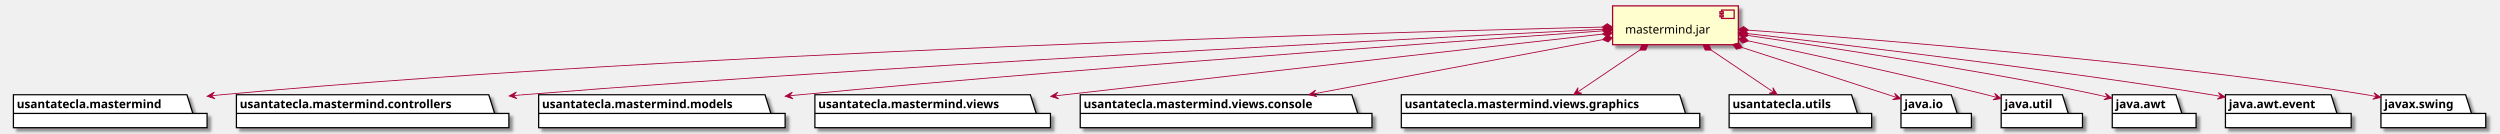
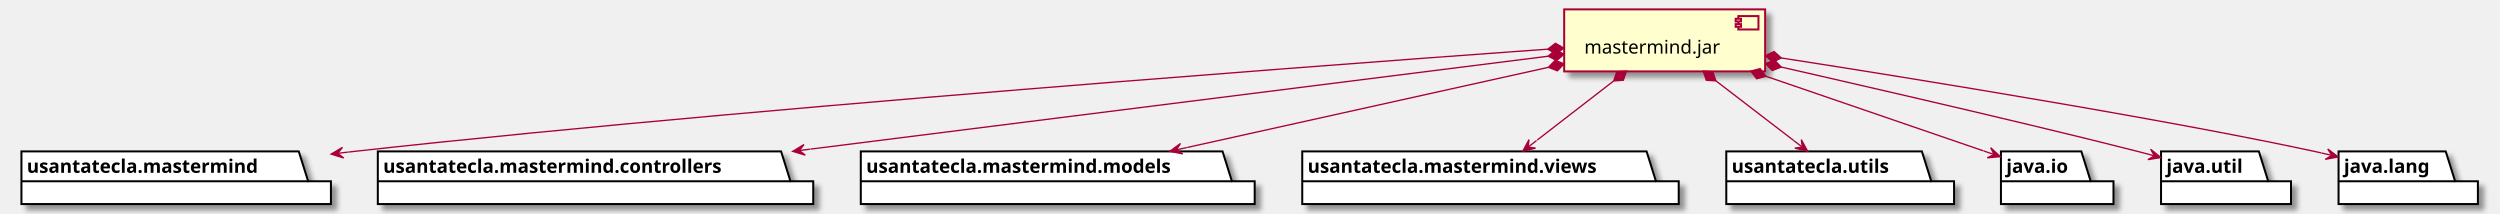
- <svg xmlns="http://www.w3.org/2000/svg" contentScriptType="application/ecmascript" contentStyleType="text/css" height="159px" preserveAspectRatio="none" style="width:2982px;height:159px;" version="1.1" viewBox="0 0 2982 159" width="2982px" zoomAndPan="magnify">
+ <svg xmlns="http://www.w3.org/2000/svg" contentScriptType="application/ecmascript" contentStyleType="text/css" height="159px" preserveAspectRatio="none" style="width:1866px;height:159px;" version="1.1" viewBox="0 0 1866 159" width="1866px" zoomAndPan="magnify">
  <defs>
-     <filter height="300%" id="f42u2088du4vn" width="300%" x="-1" y="-1">
+     <filter height="300%" id="fnvdturun5wdb" width="300%" x="-1" y="-1">
      <feGaussianBlur result="blurOut" stdDeviation="2.0" />
      <feColorMatrix in="blurOut" result="blurOut2" type="matrix" values="0 0 0 0 0 0 0 0 0 0 0 0 0 0 0 0 0 0 .4 0" />
      <feOffset dx="4.0" dy="4.0" in="blurOut2" result="blurOut3" />
      <feBlend in="SourceGraphic" in2="blurOut3" mode="normal" />
    </filter>
  </defs>
  <g>
-     <polygon fill="#FFFFFF" filter="url(#f42u2088du4vn)" points="16,113,223,113,230,135.297,247,135.297,247,152.297,16,152.297,16,113" style="stroke:#000000;stroke-width:1.5;" />
+     <polygon fill="#FFFFFF" filter="url(#fnvdturun5wdb)" points="16,113,223,113,230,135.297,247,135.297,247,152.297,16,152.297,16,113" style="stroke:#000000;stroke-width:1.5;" />
    <line style="stroke:#000000;stroke-width:1.5;" x1="16" x2="230" y1="135.297" y2="135.297" />
    <text fill="#000000" font-family="sans-serif" font-size="14" font-weight="bold" lengthAdjust="spacingAndGlyphs" textLength="201" x="20" y="128.995">usantatecla.mastermind</text>
-     <polygon fill="#FFFFFF" filter="url(#f42u2088du4vn)" points="282,113,583,113,590,135.297,607,135.297,607,152.297,282,152.297,282,113" style="stroke:#000000;stroke-width:1.5;" />
+     <polygon fill="#FFFFFF" filter="url(#fnvdturun5wdb)" points="282,113,583,113,590,135.297,607,135.297,607,152.297,282,152.297,282,113" style="stroke:#000000;stroke-width:1.5;" />
    <line style="stroke:#000000;stroke-width:1.5;" x1="282" x2="590" y1="135.297" y2="135.297" />
    <text fill="#000000" font-family="sans-serif" font-size="14" font-weight="bold" lengthAdjust="spacingAndGlyphs" textLength="295" x="286" y="128.995">usantatecla.mastermind.controllers</text>
-     <polygon fill="#FFFFFF" filter="url(#f42u2088du4vn)" points="642.5,113,912.5,113,919.5,135.297,936.5,135.297,936.5,152.297,642.5,152.297,642.5,113" style="stroke:#000000;stroke-width:1.5;" />
+     <polygon fill="#FFFFFF" filter="url(#fnvdturun5wdb)" points="642.5,113,912.5,113,919.5,135.297,936.5,135.297,936.5,152.297,642.5,152.297,642.5,113" style="stroke:#000000;stroke-width:1.5;" />
    <line style="stroke:#000000;stroke-width:1.5;" x1="642.5" x2="919.5" y1="135.297" y2="135.297" />
    <text fill="#000000" font-family="sans-serif" font-size="14" font-weight="bold" lengthAdjust="spacingAndGlyphs" textLength="264" x="646.5" y="128.995">usantatecla.mastermind.models</text>
-     <polygon fill="#FFFFFF" filter="url(#f42u2088du4vn)" points="972,113,1229,113,1236,135.297,1253,135.297,1253,152.297,972,152.297,972,113" style="stroke:#000000;stroke-width:1.5;" />
+     <polygon fill="#FFFFFF" filter="url(#fnvdturun5wdb)" points="972,113,1229,113,1236,135.297,1253,135.297,1253,152.297,972,152.297,972,113" style="stroke:#000000;stroke-width:1.5;" />
    <line style="stroke:#000000;stroke-width:1.5;" x1="972" x2="1236" y1="135.297" y2="135.297" />
    <text fill="#000000" font-family="sans-serif" font-size="14" font-weight="bold" lengthAdjust="spacingAndGlyphs" textLength="251" x="976" y="128.995">usantatecla.mastermind.views</text>
-     <polygon fill="#FFFFFF" filter="url(#f42u2088du4vn)" points="1288.5,113,1612.5,113,1619.5,135.297,1636.5,135.297,1636.5,152.297,1288.5,152.297,1288.5,113" style="stroke:#000000;stroke-width:1.5;" />
-     <line style="stroke:#000000;stroke-width:1.5;" x1="1288.5" x2="1619.5" y1="135.297" y2="135.297" />
-     <text fill="#000000" font-family="sans-serif" font-size="14" font-weight="bold" lengthAdjust="spacingAndGlyphs" textLength="318" x="1292.5" y="128.995">usantatecla.mastermind.views.console</text>
-     <polygon fill="#FFFFFF" filter="url(#f42u2088du4vn)" points="1671.5,113,2003.5,113,2010.5,135.297,2027.5,135.297,2027.5,152.297,1671.5,152.297,1671.5,113" style="stroke:#000000;stroke-width:1.5;" />
-     <line style="stroke:#000000;stroke-width:1.5;" x1="1671.5" x2="2010.5" y1="135.297" y2="135.297" />
-     <text fill="#000000" font-family="sans-serif" font-size="14" font-weight="bold" lengthAdjust="spacingAndGlyphs" textLength="326" x="1675.5" y="128.995">usantatecla.mastermind.views.graphics</text>
-     <polygon fill="#FFFFFF" filter="url(#f42u2088du4vn)" points="2062.5,113,2208.5,113,2215.5,135.297,2232.5,135.297,2232.5,152.297,2062.5,152.297,2062.5,113" style="stroke:#000000;stroke-width:1.5;" />
-     <line style="stroke:#000000;stroke-width:1.5;" x1="2062.5" x2="2215.5" y1="135.297" y2="135.297" />
-     <text fill="#000000" font-family="sans-serif" font-size="14" font-weight="bold" lengthAdjust="spacingAndGlyphs" textLength="140" x="2066.5" y="128.995">usantatecla.utils</text>
-     <polygon fill="#FFFFFF" filter="url(#f42u2088du4vn)" points="2267.5,113,2327.5,113,2334.5,135.297,2351.5,135.297,2351.5,152.297,2267.5,152.297,2267.5,113" style="stroke:#000000;stroke-width:1.5;" />
-     <line style="stroke:#000000;stroke-width:1.5;" x1="2267.5" x2="2334.5" y1="135.297" y2="135.297" />
-     <text fill="#000000" font-family="sans-serif" font-size="14" font-weight="bold" lengthAdjust="spacingAndGlyphs" textLength="54" x="2271.5" y="128.995">java.io</text>
-     <polygon fill="#FFFFFF" filter="url(#f42u2088du4vn)" points="2387,113,2460,113,2467,135.297,2484,135.297,2484,152.297,2387,152.297,2387,113" style="stroke:#000000;stroke-width:1.5;" />
-     <line style="stroke:#000000;stroke-width:1.5;" x1="2387" x2="2467" y1="135.297" y2="135.297" />
-     <text fill="#000000" font-family="sans-serif" font-size="14" font-weight="bold" lengthAdjust="spacingAndGlyphs" textLength="67" x="2391" y="128.995">java.util</text>
-     <polygon fill="#FFFFFF" filter="url(#f42u2088du4vn)" points="2519.5,113,2595.5,113,2602.5,135.297,2619.5,135.297,2619.5,152.297,2519.5,152.297,2519.5,113" style="stroke:#000000;stroke-width:1.5;" />
-     <line style="stroke:#000000;stroke-width:1.5;" x1="2519.5" x2="2602.5" y1="135.297" y2="135.297" />
-     <text fill="#000000" font-family="sans-serif" font-size="14" font-weight="bold" lengthAdjust="spacingAndGlyphs" textLength="70" x="2523.5" y="128.995">java.awt</text>
-     <polygon fill="#FFFFFF" filter="url(#f42u2088du4vn)" points="2654.5,113,2780.5,113,2787.5,135.297,2804.5,135.297,2804.5,152.297,2654.5,152.297,2654.5,113" style="stroke:#000000;stroke-width:1.5;" />
-     <line style="stroke:#000000;stroke-width:1.5;" x1="2654.5" x2="2787.5" y1="135.297" y2="135.297" />
-     <text fill="#000000" font-family="sans-serif" font-size="14" font-weight="bold" lengthAdjust="spacingAndGlyphs" textLength="120" x="2658.5" y="128.995">java.awt.event</text>
-     <polygon fill="#FFFFFF" filter="url(#f42u2088du4vn)" points="2840,113,2941,113,2948,135.297,2965,135.297,2965,152.297,2840,152.297,2840,113" style="stroke:#000000;stroke-width:1.5;" />
-     <line style="stroke:#000000;stroke-width:1.5;" x1="2840" x2="2948" y1="135.297" y2="135.297" />
-     <text fill="#000000" font-family="sans-serif" font-size="14" font-weight="bold" lengthAdjust="spacingAndGlyphs" textLength="95" x="2844" y="128.995">javax.swing</text>
-     <rect fill="#FEFECE" filter="url(#f42u2088du4vn)" height="46.297" style="stroke:#A80036;stroke-width:1.5;" width="150" x="1923.5" y="7" />
-     <rect fill="#FEFECE" height="10" style="stroke:#A80036;stroke-width:1.5;" width="15" x="2053.5" y="12" />
-     <rect fill="#FEFECE" height="2" style="stroke:#A80036;stroke-width:1.5;" width="4" x="2051.5" y="14" />
-     <rect fill="#FEFECE" height="2" style="stroke:#A80036;stroke-width:1.5;" width="4" x="2051.5" y="18" />
-     <text fill="#000000" font-family="sans-serif" font-size="14" lengthAdjust="spacingAndGlyphs" textLength="110" x="1938.5" y="39.995">mastermind.jar</text>
-     <path d="M1911.122,32.329 C1911.122,32.329 893.179,54.533 264.5,113 C263.078,113.132 261.648,113.269 260.212,113.409 " fill="none" id="jar-usantatecla.mastermind" style="stroke:#A80036;stroke-width:1.0;" />
-     <polygon fill="#A80036" points="247.127,114.773,256.493,117.818,252.1,114.255,255.663,109.861,247.127,114.773" style="stroke:#A80036;stroke-width:1.0;" />
-     <line style="stroke:#A80036;stroke-width:1.0;" x1="252.1" x2="260.057" y1="114.255" y2="113.425" />
-     <polygon fill="#A80036" points="1923.12,32.118,1917.051,28.224,1911.122,32.329,1917.191,36.223,1923.12,32.118" style="stroke:#A80036;stroke-width:1.0;" />
-     <path d="M1911.213,34.913 C1911.213,34.913 1109.18,73.648 624.5,113 C623.179,113.107 621.853,113.216 620.522,113.326 " fill="none" id="jar-usantatecla.mastermind.controllers" style="stroke:#A80036;stroke-width:1.0;" />
-     <polygon fill="#A80036" points="607.341,114.448,616.648,117.671,612.323,114.025,615.97,109.7,607.341,114.448" style="stroke:#A80036;stroke-width:1.0;" />
-     <line style="stroke:#A80036;stroke-width:1.0;" x1="612.323" x2="620.294" y1="114.025" y2="113.345" />
-     <polygon fill="#A80036" points="1923.2,34.359,1917.022,30.64,1911.213,34.913,1917.391,38.632,1923.2,34.359" style="stroke:#A80036;stroke-width:1.0;" />
-     <path d="M1911.448,36.854 C1911.448,36.854 1308.3,79.281 954.5,113 C952.846,113.158 951.182,113.318 949.51,113.48 " fill="none" id="jar-usantatecla.mastermind.models" style="stroke:#A80036;stroke-width:1.0;" />
-     <polygon fill="#A80036" points="936.561,114.76,945.911,117.855,941.537,114.268,945.123,109.894,936.561,114.76" style="stroke:#A80036;stroke-width:1.0;" />
-     <line style="stroke:#A80036;stroke-width:1.0;" x1="941.537" x2="949.498" y1="114.268" y2="113.481" />
-     <polygon fill="#A80036" points="1923.42,36.036,1917.161,32.454,1911.448,36.854,1917.707,40.435,1923.42,36.036" style="stroke:#A80036;stroke-width:1.0;" />
-     <path d="M1911.364,40.693 C1911.364,40.693 1501.16,86.506 1270.5,113 C1269.09,113.162 1267.68,113.324 1266.26,113.487 " fill="none" id="jar-usantatecla.mastermind.views" style="stroke:#A80036;stroke-width:1.0;" />
-     <polygon fill="#A80036" points="1253.34,114.977,1262.738,117.922,1258.307,114.406,1261.824,109.975,1253.34,114.977" style="stroke:#A80036;stroke-width:1.0;" />
-     <line style="stroke:#A80036;stroke-width:1.0;" x1="1258.307" x2="1266.26" y1="114.406" y2="113.488" />
-     <polygon fill="#A80036" points="1923.29,39.361,1916.883,36.052,1911.364,40.693,1917.771,44.002,1923.29,39.361" style="stroke:#A80036;stroke-width:1.0;" />
-     <path d="M1911.616,47.295 C1911.616,47.295 1674.01,91.842 1574.08,110.579 " fill="none" id="jar-usantatecla.mastermind.views.console" style="stroke:#A80036;stroke-width:1.0;" />
-     <polygon fill="#A80036" points="1561.2,112.993,1570.784,115.263,1566.114,112.07,1569.307,107.401,1561.2,112.993" style="stroke:#A80036;stroke-width:1.0;" />
-     <line style="stroke:#A80036;stroke-width:1.0;" x1="1566.114" x2="1573.98" y1="112.07" y2="110.598" />
-     <polygon fill="#A80036" points="1923.41,45.08,1916.775,42.256,1911.616,47.295,1918.252,50.119,1923.41,45.08" style="stroke:#A80036;stroke-width:1.0;" />
-     <path d="M1955.852,59.767 C1955.852,59.767 1908.35,91.807 1887.92,105.583 " fill="none" id="jar-usantatecla.mastermind.views.graphics" style="stroke:#A80036;stroke-width:1.0;" />
-     <polygon fill="#A80036" points="1877.12,112.868,1886.818,111.15,1881.265,110.072,1882.344,104.519,1877.12,112.868" style="stroke:#A80036;stroke-width:1.0;" />
-     <line style="stroke:#A80036;stroke-width:1.0;" x1="1881.265" x2="1887.905" y1="110.072" y2="105.599" />
-     <polygon fill="#A80036" points="1965.8,53.055,1958.589,53.095,1955.852,59.767,1963.063,59.727,1965.8,53.055" style="stroke:#A80036;stroke-width:1.0;" />
-     <path d="M2041.148,59.767 C2041.148,59.767 2088.65,91.807 2109.08,105.583 " fill="none" id="jar-usantatecla.utils" style="stroke:#A80036;stroke-width:1.0;" />
-     <polygon fill="#A80036" points="2119.88,112.868,2114.656,104.519,2115.735,110.072,2110.182,111.15,2119.88,112.868" style="stroke:#A80036;stroke-width:1.0;" />
-     <line style="stroke:#A80036;stroke-width:1.0;" x1="2115.735" x2="2109.095" y1="110.072" y2="105.599" />
-     <polygon fill="#A80036" points="2031.2,53.055,2033.937,59.727,2041.148,59.767,2038.411,53.095,2031.2,53.055" style="stroke:#A80036;stroke-width:1.0;" />
-     <path d="M2078.168,56.747 C2078.168,56.747 2206.15,98.102 2254.76,113.811 " fill="none" id="jar-java.io" style="stroke:#A80036;stroke-width:1.0;" />
-     <polygon fill="#A80036" points="2267.21,117.834,2259.877,111.259,2262.452,116.296,2257.416,118.871,2267.21,117.834" style="stroke:#A80036;stroke-width:1.0;" />
-     <line style="stroke:#A80036;stroke-width:1.0;" x1="2262.452" x2="2254.84" y1="116.296" y2="113.837" />
-     <polygon fill="#A80036" points="2066.75,53.055,2071.228,58.707,2078.168,56.747,2073.69,51.095,2066.75,53.055" style="stroke:#A80036;stroke-width:1.0;" />
-     <path d="M2085.497,48.801 C2085.497,48.801 2273.37,88.924 2369.5,113 C2371.09,113.398 2372.7,113.808 2374.33,114.225 " fill="none" id="jar-java.util" style="stroke:#A80036;stroke-width:1.0;" />
-     <polygon fill="#A80036" points="2386.92,117.553,2379.244,111.382,2382.087,116.273,2377.196,119.115,2386.92,117.553" style="stroke:#A80036;stroke-width:1.0;" />
-     <line style="stroke:#A80036;stroke-width:1.0;" x1="2382.087" x2="2374.355" y1="116.273" y2="114.233" />
-     <polygon fill="#A80036" points="2073.75,46.348,2078.806,51.49,2085.497,48.801,2080.441,43.659,2073.75,46.348" style="stroke:#A80036;stroke-width:1.0;" />
-     <path d="M2085.42,42.368 C2085.42,42.368 2357.3,81.72 2501.5,113 C2503.11,113.35 2504.75,113.715 2506.39,114.091 " fill="none" id="jar-java.awt" style="stroke:#A80036;stroke-width:1.0;" />
-     <polygon fill="#A80036" points="2519.14,117.173,2511.327,111.177,2514.279,116.002,2509.454,118.955,2519.14,117.173" style="stroke:#A80036;stroke-width:1.0;" />
-     <line style="stroke:#A80036;stroke-width:1.0;" x1="2514.279" x2="2506.505" y1="116.002" y2="114.119" />
-     <polygon fill="#A80036" points="2073.53,40.746,2078.934,45.52,2085.42,42.368,2080.016,37.594,2073.53,40.746" style="stroke:#A80036;stroke-width:1.0;" />
-     <path d="M2085.45,40.176 C2085.45,40.176 2441.57,80.77 2637.5,113 C2638.78,113.211 2640.07,113.426 2641.37,113.646 " fill="none" id="jar-java.awt.event" style="stroke:#A80036;stroke-width:1.0;" />
-     <polygon fill="#A80036" points="2654.27,115.921,2646.101,110.419,2649.346,115.053,2644.712,118.297,2654.27,115.921" style="stroke:#A80036;stroke-width:1.0;" />
-     <line style="stroke:#A80036;stroke-width:1.0;" x1="2649.346" x2="2641.47" y1="115.053" y2="113.663" />
-     <polygon fill="#A80036" points="2073.52,38.884,2079.054,43.507,2085.45,40.176,2079.916,35.553,2073.52,38.884" style="stroke:#A80036;stroke-width:1.0;" />
-     <path d="M2085.597,35.983 C2085.597,35.983 2556.58,69.206 2822.5,113 C2823.91,113.232 2825.33,113.473 2826.75,113.724 " fill="none" id="jar-javax.swing" style="stroke:#A80036;stroke-width:1.0;" />
-     <polygon fill="#A80036" points="2839.77,116.193,2831.67,110.591,2834.857,115.264,2830.184,118.452,2839.77,116.193" style="stroke:#A80036;stroke-width:1.0;" />
-     <line style="stroke:#A80036;stroke-width:1.0;" x1="2834.857" x2="2826.995" y1="115.264" y2="113.77" />
-     <polygon fill="#A80036" points="2073.62,35.245,2079.363,39.607,2085.597,35.983,2079.855,31.622,2073.62,35.245" style="stroke:#A80036;stroke-width:1.0;" />
+     <polygon fill="#FFFFFF" filter="url(#fnvdturun5wdb)" points="1288.5,113,1434.5,113,1441.5,135.297,1458.5,135.297,1458.5,152.297,1288.5,152.297,1288.5,113" style="stroke:#000000;stroke-width:1.5;" />
+     <line style="stroke:#000000;stroke-width:1.5;" x1="1288.5" x2="1441.5" y1="135.297" y2="135.297" />
+     <text fill="#000000" font-family="sans-serif" font-size="14" font-weight="bold" lengthAdjust="spacingAndGlyphs" textLength="140" x="1292.5" y="128.995">usantatecla.utils</text>
+     <polygon fill="#FFFFFF" filter="url(#fnvdturun5wdb)" points="1493.5,113,1553.5,113,1560.5,135.297,1577.5,135.297,1577.5,152.297,1493.5,152.297,1493.5,113" style="stroke:#000000;stroke-width:1.5;" />
+     <line style="stroke:#000000;stroke-width:1.5;" x1="1493.5" x2="1560.5" y1="135.297" y2="135.297" />
+     <text fill="#000000" font-family="sans-serif" font-size="14" font-weight="bold" lengthAdjust="spacingAndGlyphs" textLength="54" x="1497.5" y="128.995">java.io</text>
+     <polygon fill="#FFFFFF" filter="url(#fnvdturun5wdb)" points="1613,113,1686,113,1693,135.297,1710,135.297,1710,152.297,1613,152.297,1613,113" style="stroke:#000000;stroke-width:1.5;" />
+     <line style="stroke:#000000;stroke-width:1.5;" x1="1613" x2="1693" y1="135.297" y2="135.297" />
+     <text fill="#000000" font-family="sans-serif" font-size="14" font-weight="bold" lengthAdjust="spacingAndGlyphs" textLength="67" x="1617" y="128.995">java.util</text>
+     <polygon fill="#FFFFFF" filter="url(#fnvdturun5wdb)" points="1745.5,113,1825.5,113,1832.5,135.297,1849.5,135.297,1849.5,152.297,1745.5,152.297,1745.5,113" style="stroke:#000000;stroke-width:1.5;" />
+     <line style="stroke:#000000;stroke-width:1.5;" x1="1745.5" x2="1832.5" y1="135.297" y2="135.297" />
+     <text fill="#000000" font-family="sans-serif" font-size="14" font-weight="bold" lengthAdjust="spacingAndGlyphs" textLength="74" x="1749.5" y="128.995">java.lang</text>
+     <rect fill="#FEFECE" filter="url(#fnvdturun5wdb)" height="46.297" style="stroke:#A80036;stroke-width:1.5;" width="150" x="1167.5" y="7" />
+     <rect fill="#FEFECE" height="10" style="stroke:#A80036;stroke-width:1.5;" width="15" x="1297.5" y="12" />
+     <rect fill="#FEFECE" height="2" style="stroke:#A80036;stroke-width:1.5;" width="4" x="1295.5" y="14" />
+     <rect fill="#FEFECE" height="2" style="stroke:#A80036;stroke-width:1.5;" width="4" x="1295.5" y="18" />
+     <text fill="#000000" font-family="sans-serif" font-size="14" lengthAdjust="spacingAndGlyphs" textLength="110" x="1182.5" y="39.995">mastermind.jar</text>
+     <path d="M1155.237,36.71 C1155.237,36.71 591.735,76.55 264.5,113 C263.081,113.158 261.654,113.319 260.219,113.483 " fill="none" id="jar-usantatecla.mastermind" style="stroke:#A80036;stroke-width:1.0;" />
+     <polygon fill="#A80036" points="247.153,115.027,256.56,117.943,252.118,114.44,255.621,109.999,247.153,115.027" style="stroke:#A80036;stroke-width:1.0;" />
+     <line style="stroke:#A80036;stroke-width:1.0;" x1="252.118" x2="260.063" y1="114.44" y2="113.501" />
+     <polygon fill="#A80036" points="1167.21,35.906,1160.955,32.317,1155.237,36.71,1161.492,40.299,1167.21,35.906" style="stroke:#A80036;stroke-width:1.0;" />
+     <path d="M1155.524,41.958 C1155.524,41.958 770.257,90.474 604.9,111.299 " fill="none" id="jar-usantatecla.mastermind.controllers" style="stroke:#A80036;stroke-width:1.0;" />
+     <polygon fill="#A80036" points="591.66,112.967,601.089,115.811,596.621,112.342,600.09,107.874,591.66,112.967" style="stroke:#A80036;stroke-width:1.0;" />
+     <line style="stroke:#A80036;stroke-width:1.0;" x1="596.621" x2="604.558" y1="112.342" y2="111.342" />
+     <polygon fill="#A80036" points="1167.43,40.455,1160.976,37.238,1155.524,41.958,1161.978,45.175,1167.43,40.455" style="stroke:#A80036;stroke-width:1.0;" />
+     <path d="M1155.725,50.25 C1155.725,50.25 965.755,92.397 886.152,110.057 " fill="none" id="jar-usantatecla.mastermind.models" style="stroke:#A80036;stroke-width:1.0;" />
+     <polygon fill="#A80036" points="873.17,112.937,882.823,114.893,878.051,111.854,881.09,107.083,873.17,112.937" style="stroke:#A80036;stroke-width:1.0;" />
+     <line style="stroke:#A80036;stroke-width:1.0;" x1="878.051" x2="885.861" y1="111.854" y2="110.122" />
+     <polygon fill="#A80036" points="1167.44,47.652,1160.716,45.046,1155.725,50.25,1162.448,52.856,1167.44,47.652" style="stroke:#A80036;stroke-width:1.0;" />
+     <path d="M1204.479,60.398 C1204.479,60.398 1164.65,91.186 1147.36,104.548 " fill="none" id="jar-usantatecla.mastermind.views" style="stroke:#A80036;stroke-width:1.0;" />
+     <polygon fill="#A80036" points="1136.6,112.868,1146.166,110.525,1140.555,109.808,1141.271,104.197,1136.6,112.868" style="stroke:#A80036;stroke-width:1.0;" />
+     <line style="stroke:#A80036;stroke-width:1.0;" x1="1140.555" x2="1146.885" y1="109.808" y2="104.917" />
+     <polygon fill="#A80036" points="1213.97,53.055,1206.777,53.563,1204.479,60.398,1211.672,59.89,1213.97,53.055" style="stroke:#A80036;stroke-width:1.0;" />
+     <path d="M1280.77,60.36 C1280.77,60.36 1321.22,91.389 1338.82,104.891 " fill="none" id="jar-usantatecla.utils" style="stroke:#A80036;stroke-width:1.0;" />
+     <polygon fill="#A80036" points="1349.21,112.868,1344.505,104.216,1345.243,109.824,1339.635,110.563,1349.21,112.868" style="stroke:#A80036;stroke-width:1.0;" />
+     <line style="stroke:#A80036;stroke-width:1.0;" x1="1345.243" x2="1338.9" y1="109.824" y2="104.955" />
+     <polygon fill="#A80036" points="1271.25,53.055,1273.575,59.881,1280.77,60.36,1278.445,53.534,1271.25,53.055" style="stroke:#A80036;stroke-width:1.0;" />
+     <path d="M1318.152,56.946 C1318.152,56.946 1435.07,97.052 1480.51,112.639 " fill="none" id="jar-java.io" style="stroke:#A80036;stroke-width:1.0;" />
+     <polygon fill="#A80036" points="1493.07,116.947,1485.853,110.245,1488.34,115.326,1483.259,117.813,1493.07,116.947" style="stroke:#A80036;stroke-width:1.0;" />
+     <line style="stroke:#A80036;stroke-width:1.0;" x1="1488.34" x2="1480.775" y1="115.326" y2="112.729" />
+     <polygon fill="#A80036" points="1306.8,53.055,1311.179,58.784,1318.152,56.946,1313.773,51.217,1306.8,53.055" style="stroke:#A80036;stroke-width:1.0;" />
+     <path d="M1329.513,50.071 C1329.513,50.071 1505.7,89.998 1595.5,113 C1597.09,113.407 1598.7,113.824 1600.32,114.248 " fill="none" id="jar-java.util" style="stroke:#A80036;stroke-width:1.0;" />
+     <polygon fill="#A80036" points="1612.91,117.612,1605.248,111.424,1608.08,116.321,1603.182,119.152,1612.91,117.612" style="stroke:#A80036;stroke-width:1.0;" />
+     <line style="stroke:#A80036;stroke-width:1.0;" x1="1608.08" x2="1600.345" y1="116.321" y2="114.256" />
+     <polygon fill="#A80036" points="1317.8,47.46,1322.786,52.67,1329.513,50.071,1324.526,44.861,1317.8,47.46" style="stroke:#A80036;stroke-width:1.0;" />
+     <path d="M1329.555,43.273 C1329.555,43.273 1589.85,83.238 1727.5,113 C1729.12,113.351 1730.77,113.715 1732.42,114.09 " fill="none" id="jar-java.lang" style="stroke:#A80036;stroke-width:1.0;" />
+     <polygon fill="#A80036" points="1745.26,117.138,1737.426,111.169,1740.395,115.984,1735.58,118.953,1745.26,117.138" style="stroke:#A80036;stroke-width:1.0;" />
+     <line style="stroke:#A80036;stroke-width:1.0;" x1="1740.395" x2="1732.61" y1="115.984" y2="114.135" />
+     <polygon fill="#A80036" points="1317.68,41.545,1323.042,46.367,1329.555,43.273,1324.193,38.45,1317.68,41.545" style="stroke:#A80036;stroke-width:1.0;" />
  </g>
</svg>
